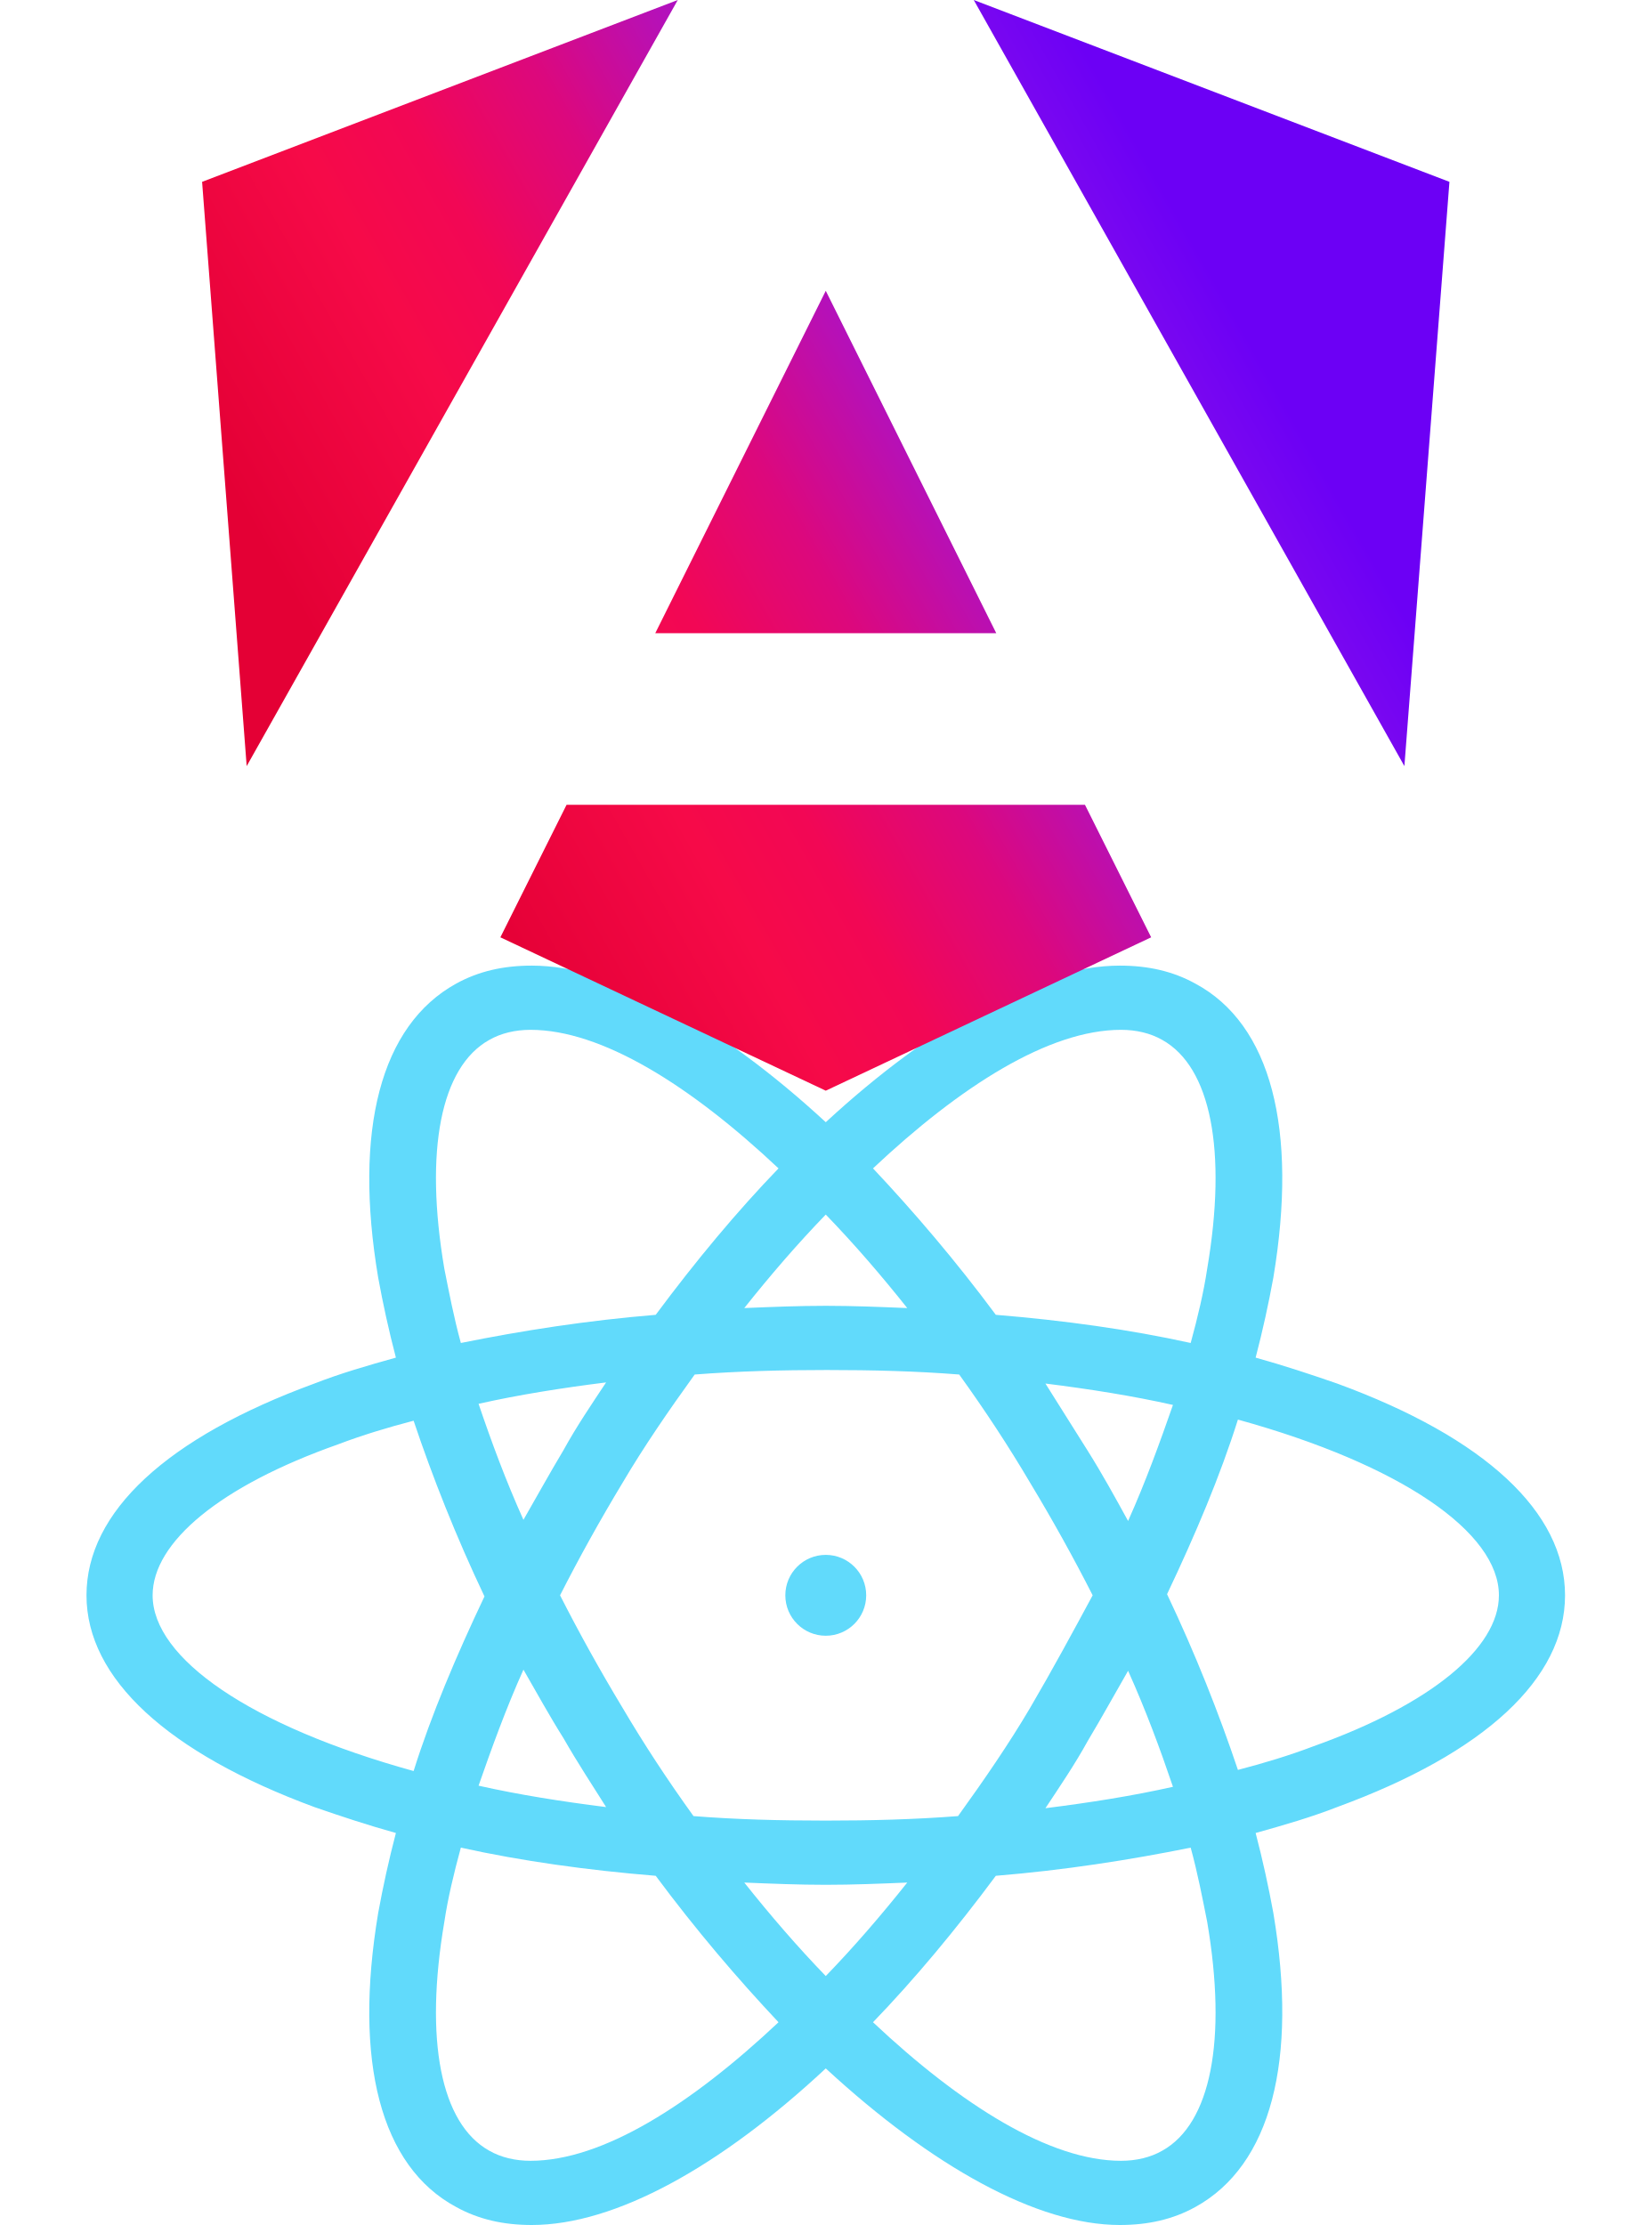
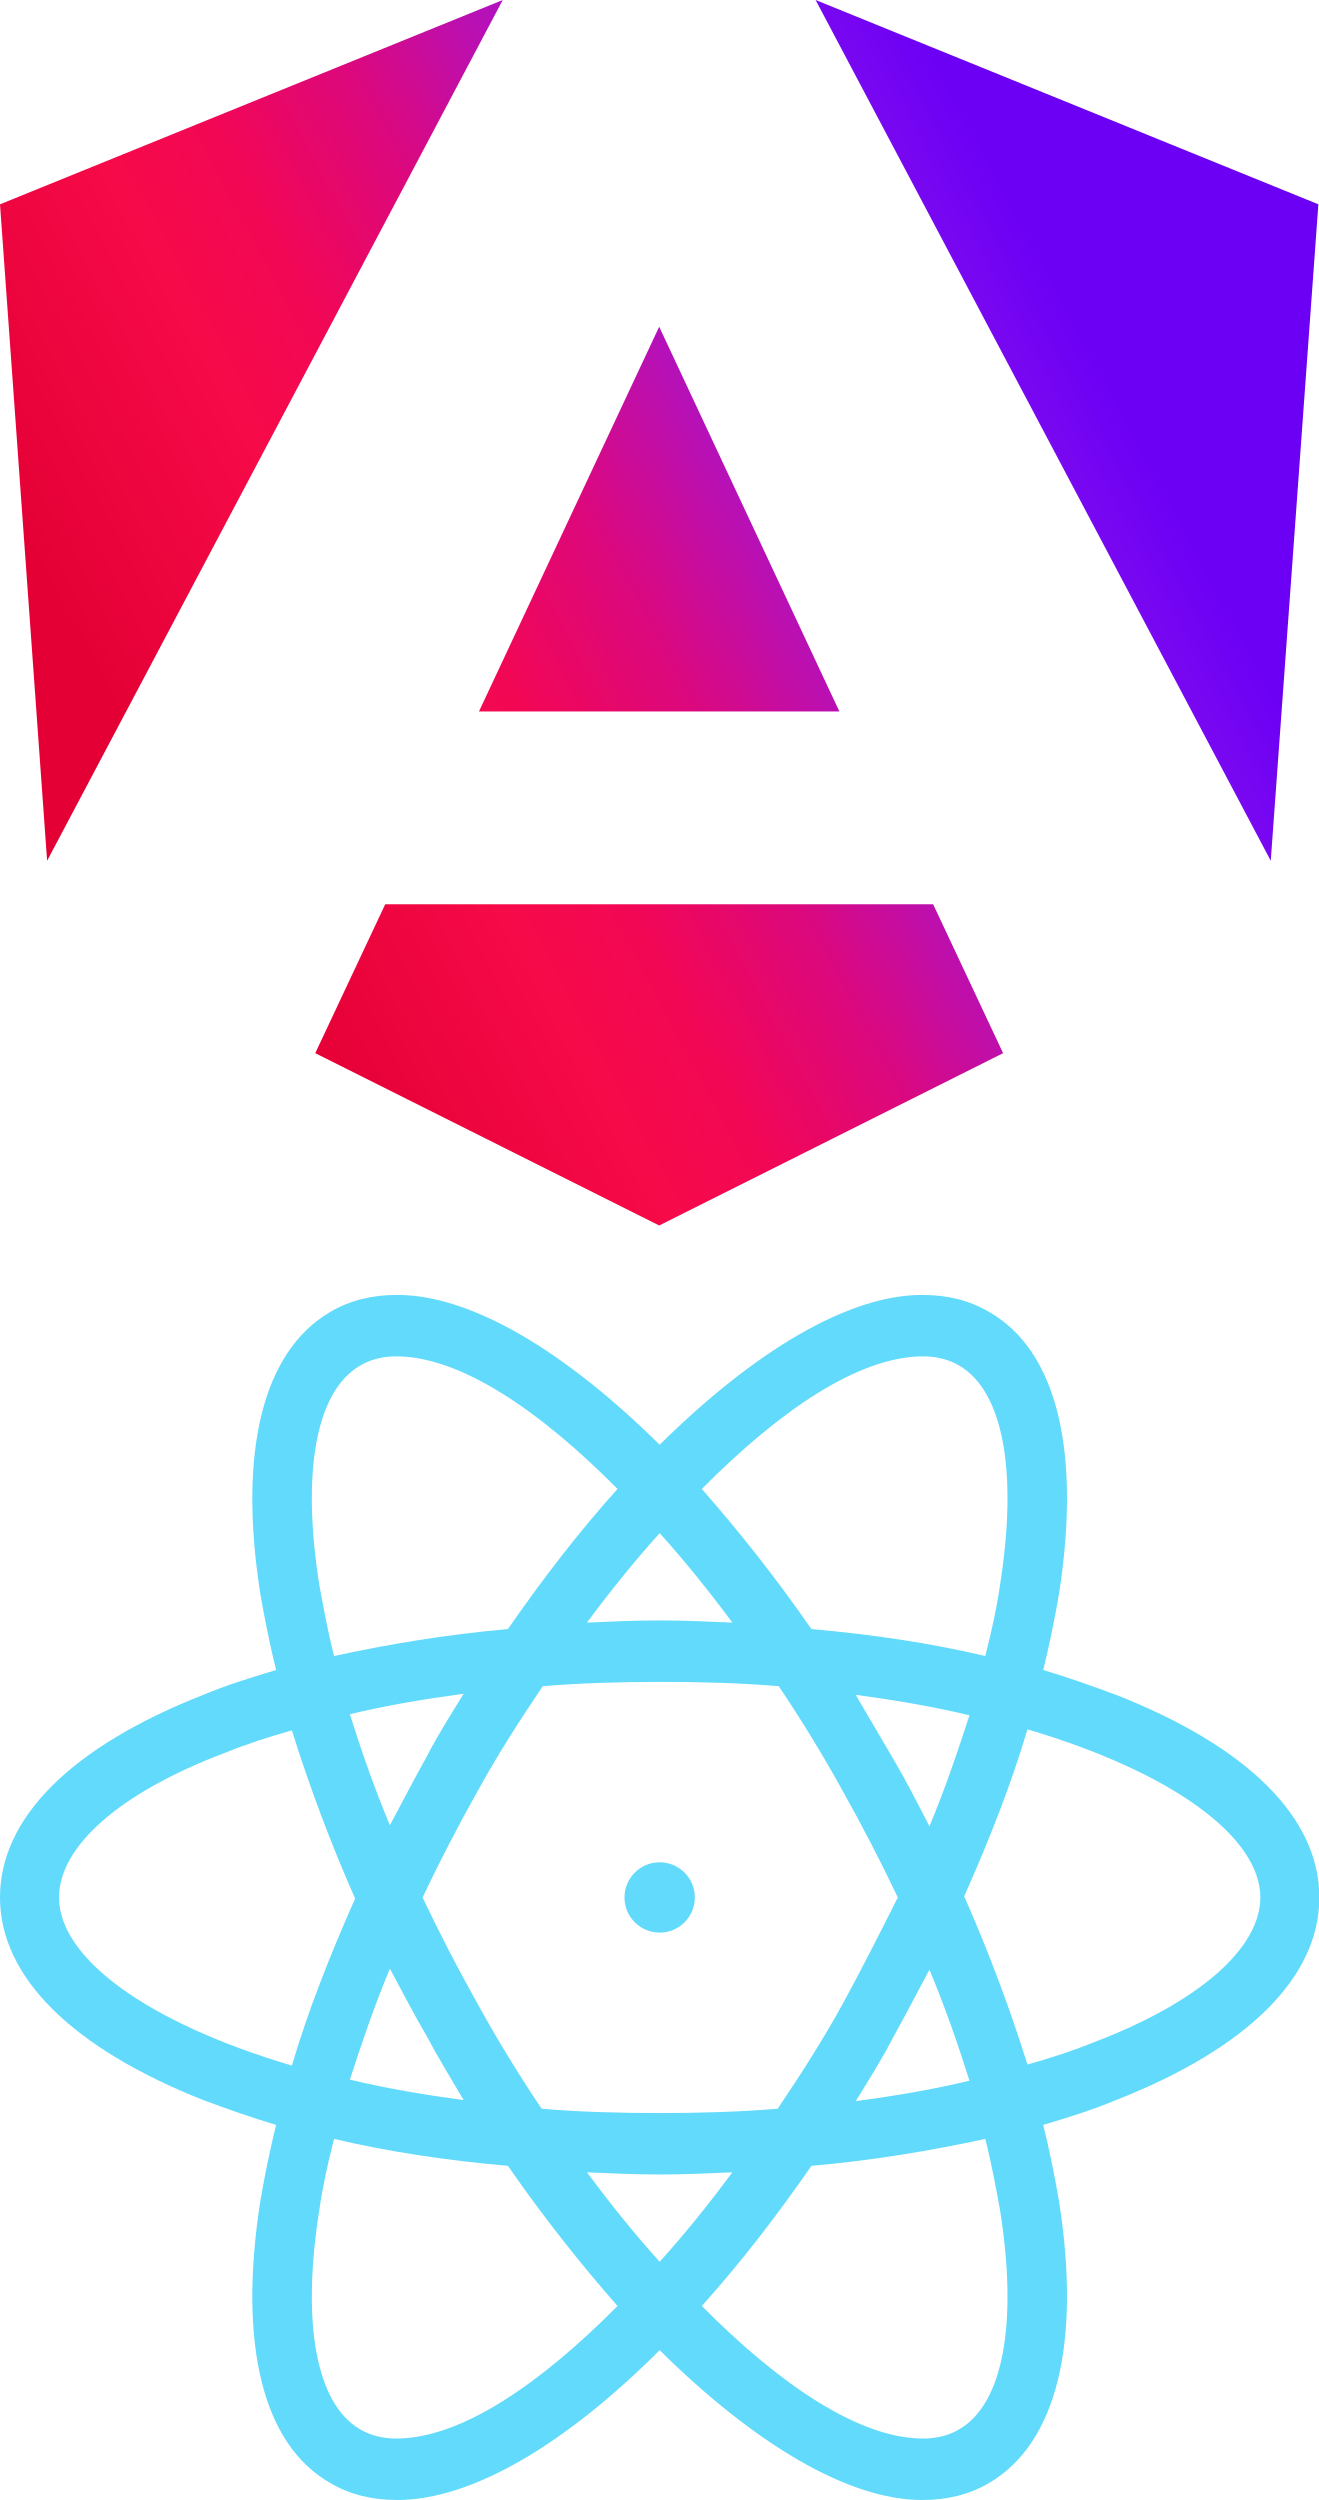
- <svg xmlns="http://www.w3.org/2000/svg" width="380" height="512" enable-background="new 0 0 128 128">
+ <svg xmlns="http://www.w3.org/2000/svg" width="270" height="512" enable-background="new 0 0 128 128">
  <g>
    <g stroke="null" fill="#61DAFB" id="svg_1">
-       <circle stroke="null" cx="190" cy="367.1" r="9.304" id="svg_2" />
-       <path stroke="null" d="m307.657,318.368c-5.978,-2.074 -12.228,-4.147 -18.749,-5.962c1.63,-6.221 2.989,-12.442 4.076,-18.404c5.706,-34.216 -0.543,-58.323 -17.934,-67.655c-5.163,-2.851 -10.869,-4.147 -17.39,-4.147c-19.021,0 -43.204,13.479 -67.66,36.031c-24.455,-22.552 -48.639,-36.031 -67.66,-36.031c-6.521,0 -12.228,1.296 -17.39,4.147c-17.39,9.591 -23.64,33.698 -17.934,67.655c1.087,5.962 2.446,12.183 4.076,18.404c-6.521,1.814 -12.771,3.629 -18.749,5.962c-33.966,12.442 -52.443,29.55 -52.443,48.732s18.749,36.29 52.443,48.732c5.978,2.074 12.228,4.147 18.749,5.962c-1.63,6.221 -2.989,12.442 -4.076,18.404c-5.706,34.216 0.543,58.323 17.934,67.655c5.163,2.851 10.869,4.147 17.39,4.147c19.292,0 43.476,-13.479 67.66,-36.031c24.455,22.552 48.639,36.031 67.66,36.031c6.521,0 12.228,-1.296 17.39,-4.147c17.39,-9.591 23.64,-33.698 17.934,-67.655c-1.087,-5.962 -2.446,-12.183 -4.076,-18.404c6.521,-1.814 12.771,-3.629 18.749,-5.962c33.966,-12.442 52.443,-29.55 52.443,-48.732s-18.477,-36.29 -52.443,-48.732zm-40.215,-79.06c11.141,6.221 14.945,25.403 10.326,52.62c-0.815,5.443 -2.174,11.146 -3.804,17.108c-14.13,-3.111 -29.075,-5.184 -44.835,-6.48c-9.239,-12.442 -18.749,-23.588 -28.259,-33.698c20.108,-18.923 40.487,-31.883 57.062,-31.883c3.532,0 6.793,0.778 9.51,2.333l0,0l0,-0l0,0zm-30.433,153.713c-4.891,8.295 -10.597,16.59 -16.575,24.884c-10.054,0.778 -20.108,1.037 -30.433,1.037c-10.597,0 -20.651,-0.259 -30.433,-1.037c-5.978,-8.295 -11.412,-16.59 -16.304,-24.884c-5.163,-8.554 -10.054,-17.367 -14.401,-25.921c4.348,-8.554 9.239,-17.367 14.401,-25.921c4.891,-8.295 10.597,-16.59 16.575,-24.884c10.054,-0.778 20.108,-1.037 30.433,-1.037c10.597,0 20.651,0.259 30.433,1.037c5.978,8.295 11.412,16.59 16.304,24.884c5.163,8.554 10.054,17.367 14.401,25.921c-4.619,8.554 -9.239,17.108 -14.401,25.921zm22.553,-8.554c4.076,9.072 7.337,17.886 10.326,26.699c-9.239,2.074 -19.021,3.629 -29.346,4.925c3.261,-4.925 6.793,-10.109 9.782,-15.553c3.261,-5.443 6.25,-10.887 9.239,-16.071l0,0zm-69.562,70.247c-6.521,-6.74 -12.771,-13.998 -18.749,-21.515c6.25,0.259 12.499,0.518 18.749,0.518c6.25,0 12.499,-0.259 18.749,-0.518c-5.978,7.517 -12.228,14.775 -18.749,21.515zm-50.541,-38.882c-10.326,-1.296 -20.108,-2.851 -29.346,-4.925c2.989,-8.554 6.25,-17.626 10.326,-26.699c2.989,5.184 5.978,10.628 9.239,15.812c3.261,5.703 6.521,10.628 9.782,15.812l0,0l0,0zm-19.021,-66.099c-4.076,-9.072 -7.337,-17.886 -10.326,-26.699c9.239,-2.074 19.021,-3.629 29.346,-4.925c-3.261,4.925 -6.793,10.109 -9.782,15.553c-3.261,5.443 -6.25,10.887 -9.239,16.071l0,0zm69.562,-70.247c6.521,6.74 12.771,13.998 18.749,21.515c-6.25,-0.259 -12.499,-0.518 -18.749,-0.518c-6.25,0 -12.499,0.259 -18.749,0.518c5.978,-7.517 12.228,-14.775 18.749,-21.515zm60.323,54.435l-9.782,-15.553c10.326,1.296 20.108,2.851 29.346,4.925c-2.989,8.554 -6.25,17.626 -10.326,26.699c-2.989,-5.443 -5.978,-10.887 -9.239,-16.071l0,0zm-148.09,-41.992c-4.619,-27.217 -0.815,-46.399 10.326,-52.62c2.717,-1.555 5.978,-2.333 9.51,-2.333c16.304,0 36.683,12.701 57.062,31.883c-9.51,9.85 -19.021,21.255 -28.259,33.698c-15.76,1.296 -30.705,3.629 -44.835,6.48c-1.63,-5.962 -2.717,-11.665 -3.804,-17.108l0,0l0,0l0,-0zm-67.116,75.172c0,-12.183 15.488,-25.144 42.661,-34.735c5.434,-2.074 11.412,-3.888 17.39,-5.443c4.348,12.961 9.782,26.699 16.304,40.437c-6.521,13.738 -12.228,27.217 -16.304,40.178c-37.498,-10.369 -60.051,-25.921 -60.051,-40.437zm77.442,127.792c-11.141,-6.221 -14.945,-25.403 -10.326,-52.62c0.815,-5.443 2.174,-11.146 3.804,-17.108c14.13,3.111 29.075,5.184 44.835,6.48c9.239,12.442 18.749,23.588 28.259,33.698c-20.108,18.923 -40.487,31.883 -57.062,31.883c-3.532,0 -6.793,-0.778 -9.51,-2.333l0,0l0,0l0,-0zm165.209,-52.62c4.619,27.217 0.815,46.399 -10.326,52.62c-2.717,1.555 -5.978,2.333 -9.51,2.333c-16.304,0 -36.683,-12.701 -57.062,-31.883c9.51,-9.85 19.021,-21.255 28.259,-33.698c15.76,-1.296 30.705,-3.629 44.835,-6.48c1.63,5.962 2.717,11.665 3.804,17.108l0,0l0,-0l0,0zm24.455,-40.437c-5.434,2.074 -11.412,3.888 -17.39,5.443c-4.348,-12.961 -9.782,-26.699 -16.304,-40.437c6.521,-13.738 12.228,-27.217 16.304,-40.178c37.498,10.369 60.051,25.921 60.051,40.437c0,12.183 -15.76,25.144 -42.661,34.735z" id="svg_3" />
+       <circle stroke="null" cx="135.1" cy="388.6" r="7.201" id="svg_2" />
+       <path stroke="null" d="m228.548,347.099c-4.748,-1.766 -9.712,-3.532 -14.891,-5.077c1.295,-5.298 2.374,-10.596 3.237,-15.673c4.532,-29.139 -0.432,-49.669 -14.244,-57.616c-4.1,-2.428 -8.633,-3.532 -13.812,-3.532c-15.107,0 -34.315,11.479 -53.738,30.684c-19.423,-19.205 -38.631,-30.684 -53.738,-30.684c-5.18,0 -9.712,1.104 -13.812,3.532c-13.812,8.168 -18.776,28.698 -14.244,57.616c0.863,5.077 1.942,10.375 3.237,15.673c-5.18,1.545 -10.143,3.091 -14.891,5.077c-26.977,10.596 -41.652,25.166 -41.652,41.501s14.891,30.905 41.652,41.501c4.748,1.766 9.712,3.532 14.891,5.077c-1.295,5.298 -2.374,10.596 -3.237,15.673c-4.532,29.139 0.432,49.669 14.244,57.616c4.1,2.428 8.633,3.532 13.812,3.532c15.323,0 34.53,-11.479 53.738,-30.684c19.423,19.205 38.631,30.684 53.738,30.684c5.18,0 9.712,-1.104 13.812,-3.532c13.812,-8.168 18.776,-28.698 14.244,-57.616c-0.863,-5.077 -1.942,-10.375 -3.237,-15.673c5.18,-1.545 10.143,-3.091 14.891,-5.077c26.977,-10.596 41.652,-25.166 41.652,-41.501s-14.675,-30.905 -41.652,-41.501zm-31.941,-67.329c8.848,5.298 11.87,21.634 8.201,44.813c-0.647,4.636 -1.727,9.492 -3.021,14.57c-11.222,-2.649 -23.092,-4.415 -35.609,-5.519c-7.338,-10.596 -14.891,-20.088 -22.445,-28.698c15.97,-16.115 32.156,-27.152 45.321,-27.152c2.806,0 5.395,0.662 7.554,1.987l0,0l0,-0l0,0l0,-0l-0,0zm-24.171,130.906c-3.885,7.064 -8.417,14.128 -13.165,21.192c-7.985,0.662 -15.97,0.883 -24.171,0.883c-8.417,0 -16.402,-0.221 -24.171,-0.883c-4.748,-7.064 -9.064,-14.128 -12.949,-21.192c-4.1,-7.285 -7.985,-14.79 -11.438,-22.075c3.453,-7.285 7.338,-14.79 11.438,-22.075c3.885,-7.064 8.417,-14.128 13.165,-21.192c7.985,-0.662 15.97,-0.883 24.171,-0.883c8.417,0 16.402,0.221 24.171,0.883c4.748,7.064 9.064,14.128 12.949,21.192c4.1,7.285 7.985,14.79 11.438,22.075c-3.669,7.285 -7.338,14.57 -11.438,22.075zm17.913,-7.285c3.237,7.726 5.827,15.232 8.201,22.737c-7.338,1.766 -15.107,3.091 -23.308,4.194c2.59,-4.194 5.395,-8.609 7.769,-13.245c2.59,-4.636 4.964,-9.272 7.338,-13.687l0,0l0,0l-0,0zm-55.249,59.824c-5.18,-5.74 -10.143,-11.921 -14.891,-18.322c4.964,0.221 9.927,0.442 14.891,0.442c4.964,0 9.927,-0.221 14.891,-0.442c-4.748,6.402 -9.712,12.583 -14.891,18.322zm-40.142,-33.113c-8.201,-1.104 -15.97,-2.428 -23.308,-4.194c2.374,-7.285 4.964,-15.011 8.201,-22.737c2.374,4.415 4.748,9.051 7.338,13.466c2.59,4.857 5.18,9.051 7.769,13.466l0,0l0,0l0,0l-0,0zm-15.107,-56.292c-3.237,-7.726 -5.827,-15.232 -8.201,-22.737c7.338,-1.766 15.107,-3.091 23.308,-4.194c-2.59,4.194 -5.395,8.609 -7.769,13.245c-2.59,4.636 -4.964,9.272 -7.338,13.687l0,0l-0,0l0,0zm55.249,-59.824c5.18,5.74 10.143,11.921 14.891,18.322c-4.964,-0.221 -9.927,-0.442 -14.891,-0.442c-4.964,0 -9.927,0.221 -14.891,0.442c4.748,-6.402 9.712,-12.583 14.891,-18.322zm47.911,46.358l-7.769,-13.245c8.201,1.104 15.97,2.428 23.308,4.194c-2.374,7.285 -4.964,15.011 -8.201,22.737c-2.374,-4.636 -4.748,-9.272 -7.338,-13.687l0,0l-0,0l0,0zm-117.619,-35.762c-3.669,-23.179 -0.647,-39.514 8.201,-44.813c2.158,-1.325 4.748,-1.987 7.554,-1.987c12.949,0 29.135,10.817 45.321,27.152c-7.554,8.389 -15.107,18.102 -22.445,28.698c-12.517,1.104 -24.387,3.091 -35.609,5.519c-1.295,-5.077 -2.158,-9.934 -3.021,-14.57l0,0l0,0l0,-0l0,0l-0,0zm-53.306,64.018c0,-10.375 12.301,-21.413 33.883,-29.581c4.316,-1.766 9.064,-3.311 13.812,-4.636c3.453,11.038 7.769,22.737 12.949,34.437c-5.18,11.7 -9.712,23.179 -12.949,34.216c-29.782,-8.83 -47.695,-22.075 -47.695,-34.437l0,0zm61.507,108.83c-8.848,-5.298 -11.87,-21.634 -8.201,-44.813c0.647,-4.636 1.727,-9.492 3.021,-14.57c11.222,2.649 23.092,4.415 35.609,5.519c7.338,10.596 14.891,20.088 22.445,28.698c-15.97,16.115 -32.156,27.152 -45.321,27.152c-2.806,0 -5.395,-0.662 -7.554,-1.987l0,0l0,0l0,-0l0,0l0,0zm131.215,-44.813c3.669,23.179 0.647,39.514 -8.201,44.813c-2.158,1.325 -4.748,1.987 -7.554,1.987c-12.949,0 -29.135,-10.817 -45.321,-27.152c7.554,-8.389 15.107,-18.102 22.445,-28.698c12.517,-1.104 24.387,-3.091 35.609,-5.519c1.295,5.077 2.158,9.934 3.021,14.57l0,0l0,-0l0,0l0,-0l0,0zm19.423,-34.437c-4.316,1.766 -9.064,3.311 -13.812,4.636c-3.453,-11.038 -7.769,-22.737 -12.949,-34.437c5.18,-11.7 9.712,-23.179 12.949,-34.216c29.782,8.83 47.695,22.075 47.695,34.437c0,10.375 -12.517,21.413 -33.883,29.581l-0,0z" id="svg_3" />
    </g>
-     <g stroke="null" id="svg_6">
-       <g stroke="null" id="svg_7">
-         <path stroke="null" id="svg_4" fill="url(#svg_5)" d="m333.5,41.844l-10.363,134.445l-99.085,-176.289l109.449,41.844l0,0zm-68.63,173.844l-74.869,35.293l-74.871,-35.293l15.228,-30.488l119.285,0l15.228,30.488zm-74.869,-148.772l39.232,78.797l-78.465,0l39.233,-78.797l-0,0zm-133.243,109.372l-10.257,-134.445l109.449,-41.844l-99.191,176.289l0,0z" />
+     <g id="svg_6" stroke="null">
+       <g id="svg_7" stroke="null">
+         <path id="svg_4" fill="url(#svg_5)" d="m270,41.844l-9.749,134.445l-93.216,-176.289l102.966,41.844l0,0zm-64.565,173.844l-70.435,35.293l-70.436,-35.293l14.326,-30.488l112.219,0l14.326,30.488zm-70.435,-148.772l36.908,78.797l-73.817,0l36.909,-78.797l-0,0l0,0zm-125.351,109.372l-9.65,-134.445l102.966,-41.844l-93.316,176.289l0,0z" stroke="null" />
      </g>
    </g>
  </g>
  <defs>
    <linearGradient id="svg_5" y2="55.184%" x2="96.132%" y1="90.929%" x1="25.071%">
      <stop offset="0%" stop-color="#E40035" />
      <stop offset="24%" stop-color="#F60A48" />
      <stop offset="35.2%" stop-color="#F20755" />
      <stop offset="49.4%" stop-color="#DC087D" />
      <stop offset="74.5%" stop-color="#9717E7" />
      <stop offset="100%" stop-color="#6C00F5" />
    </linearGradient>
  </defs>
</svg>
